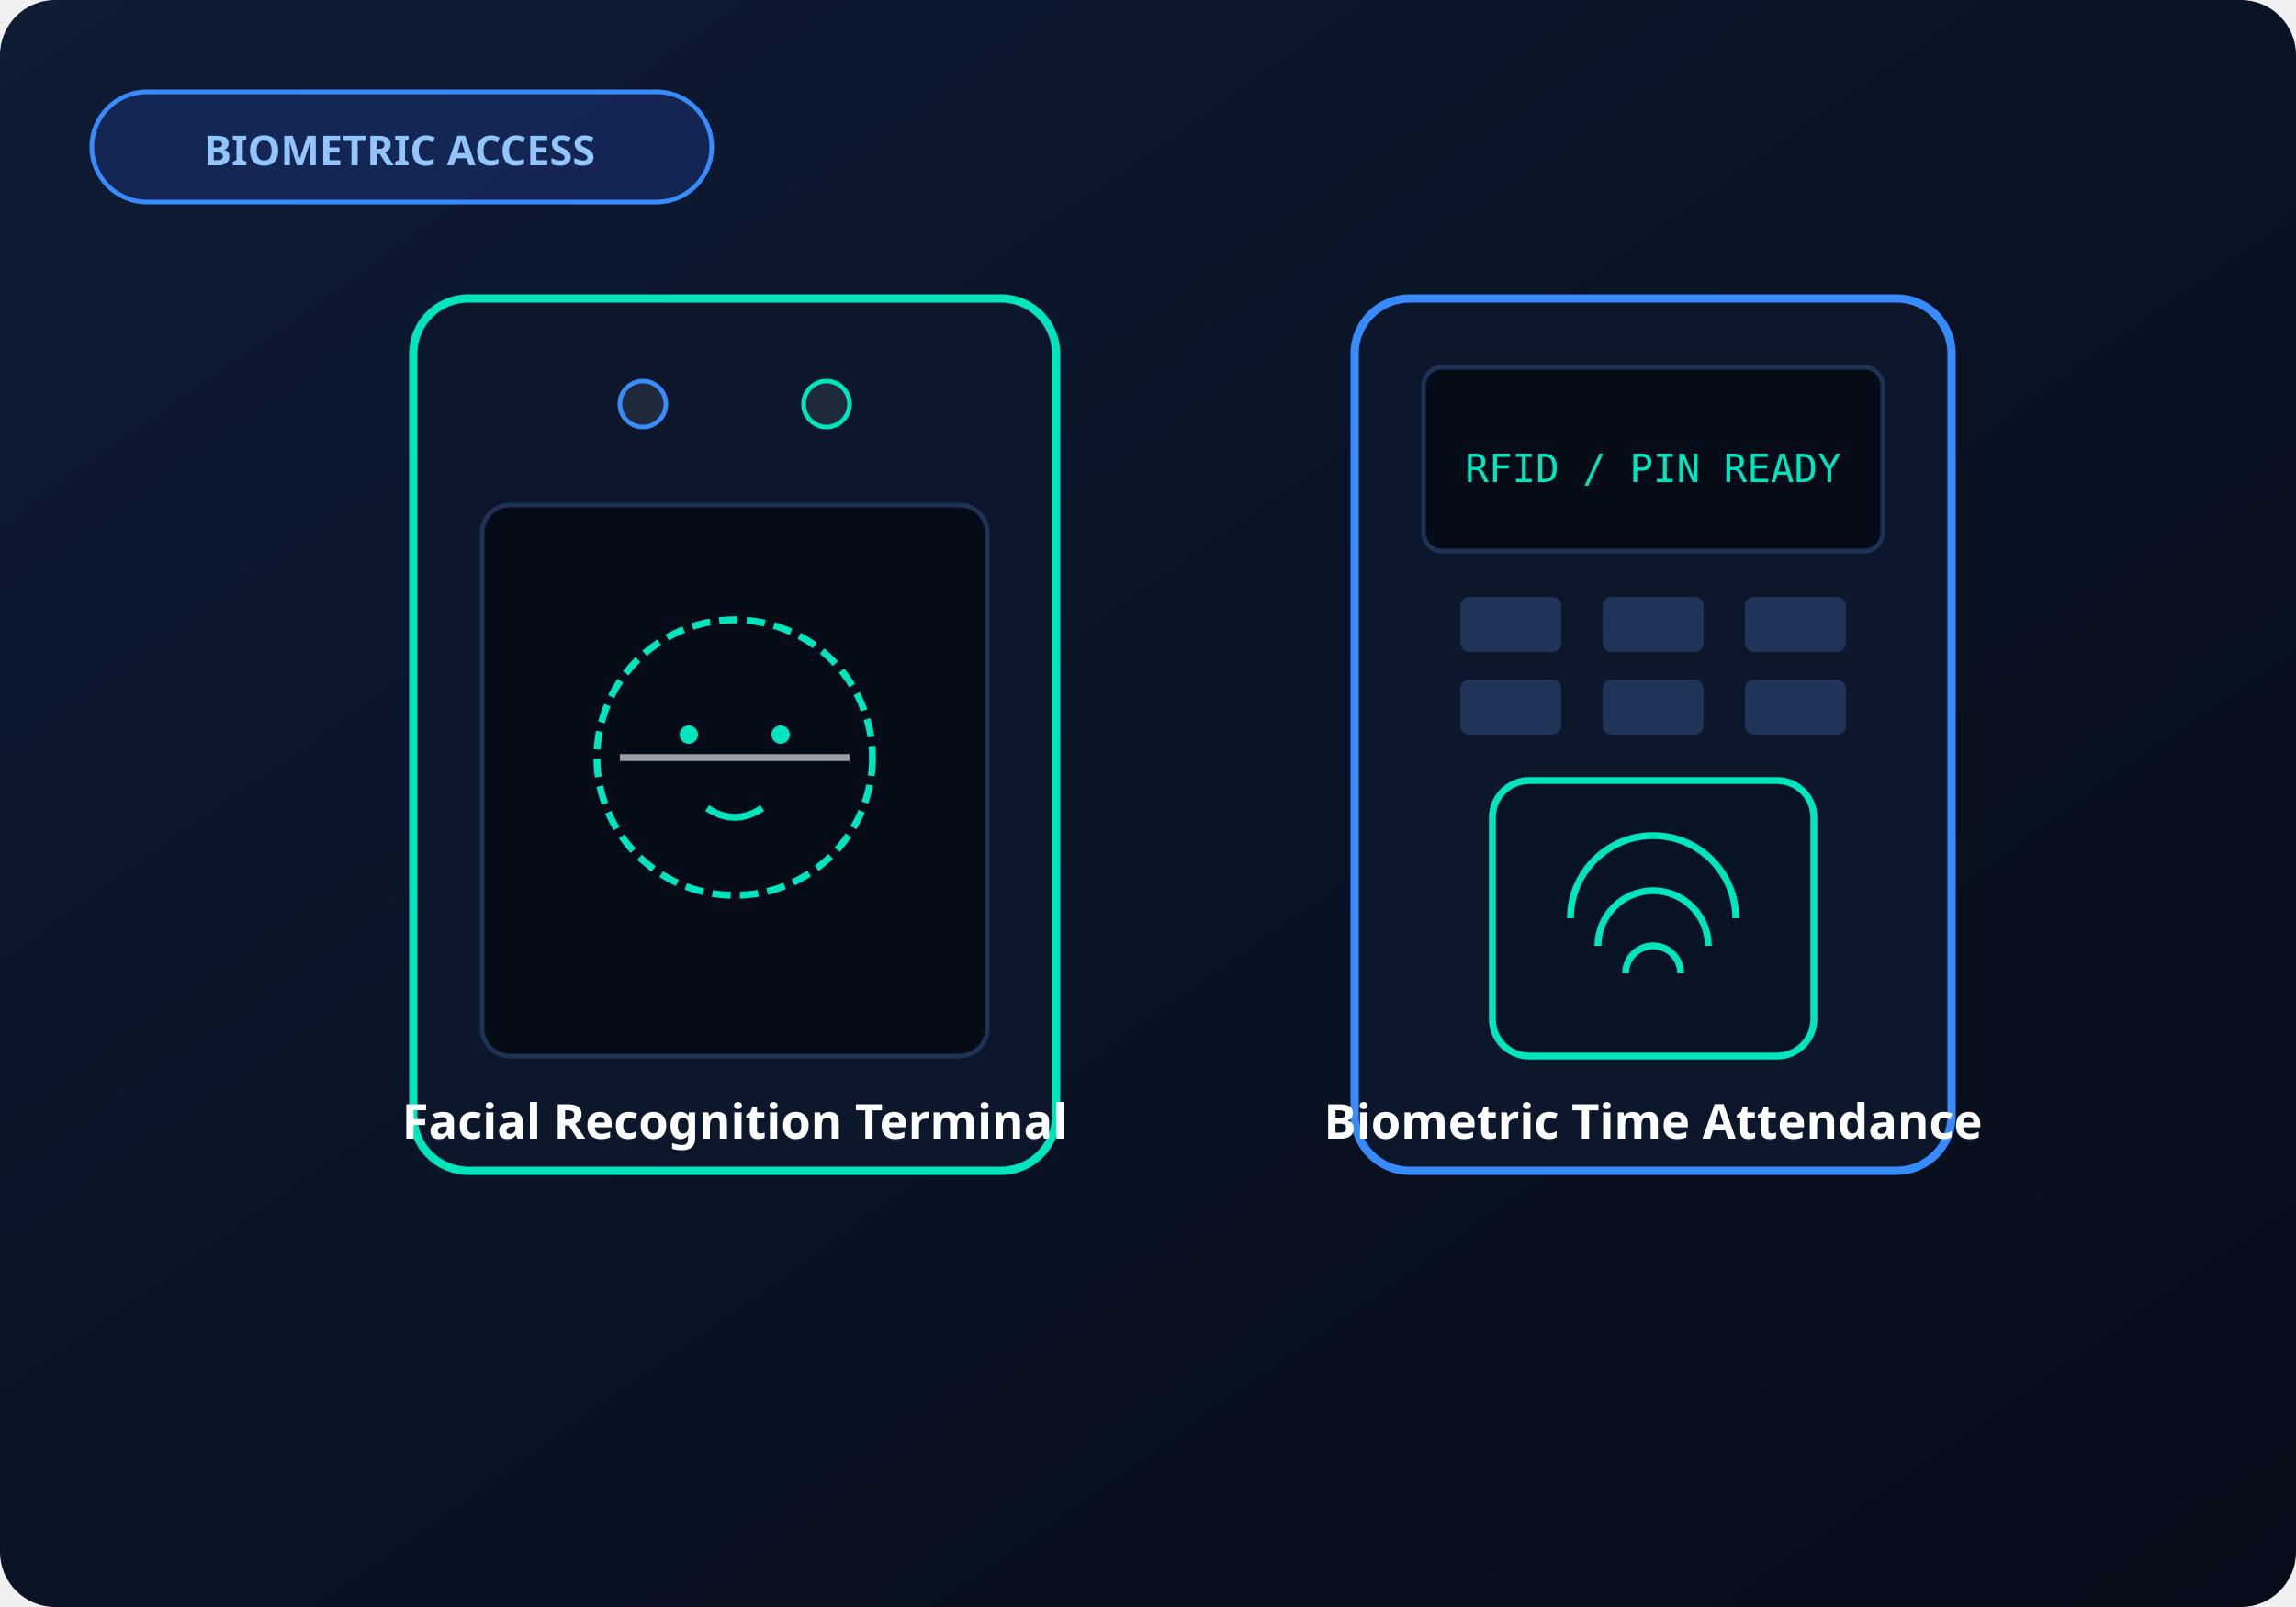
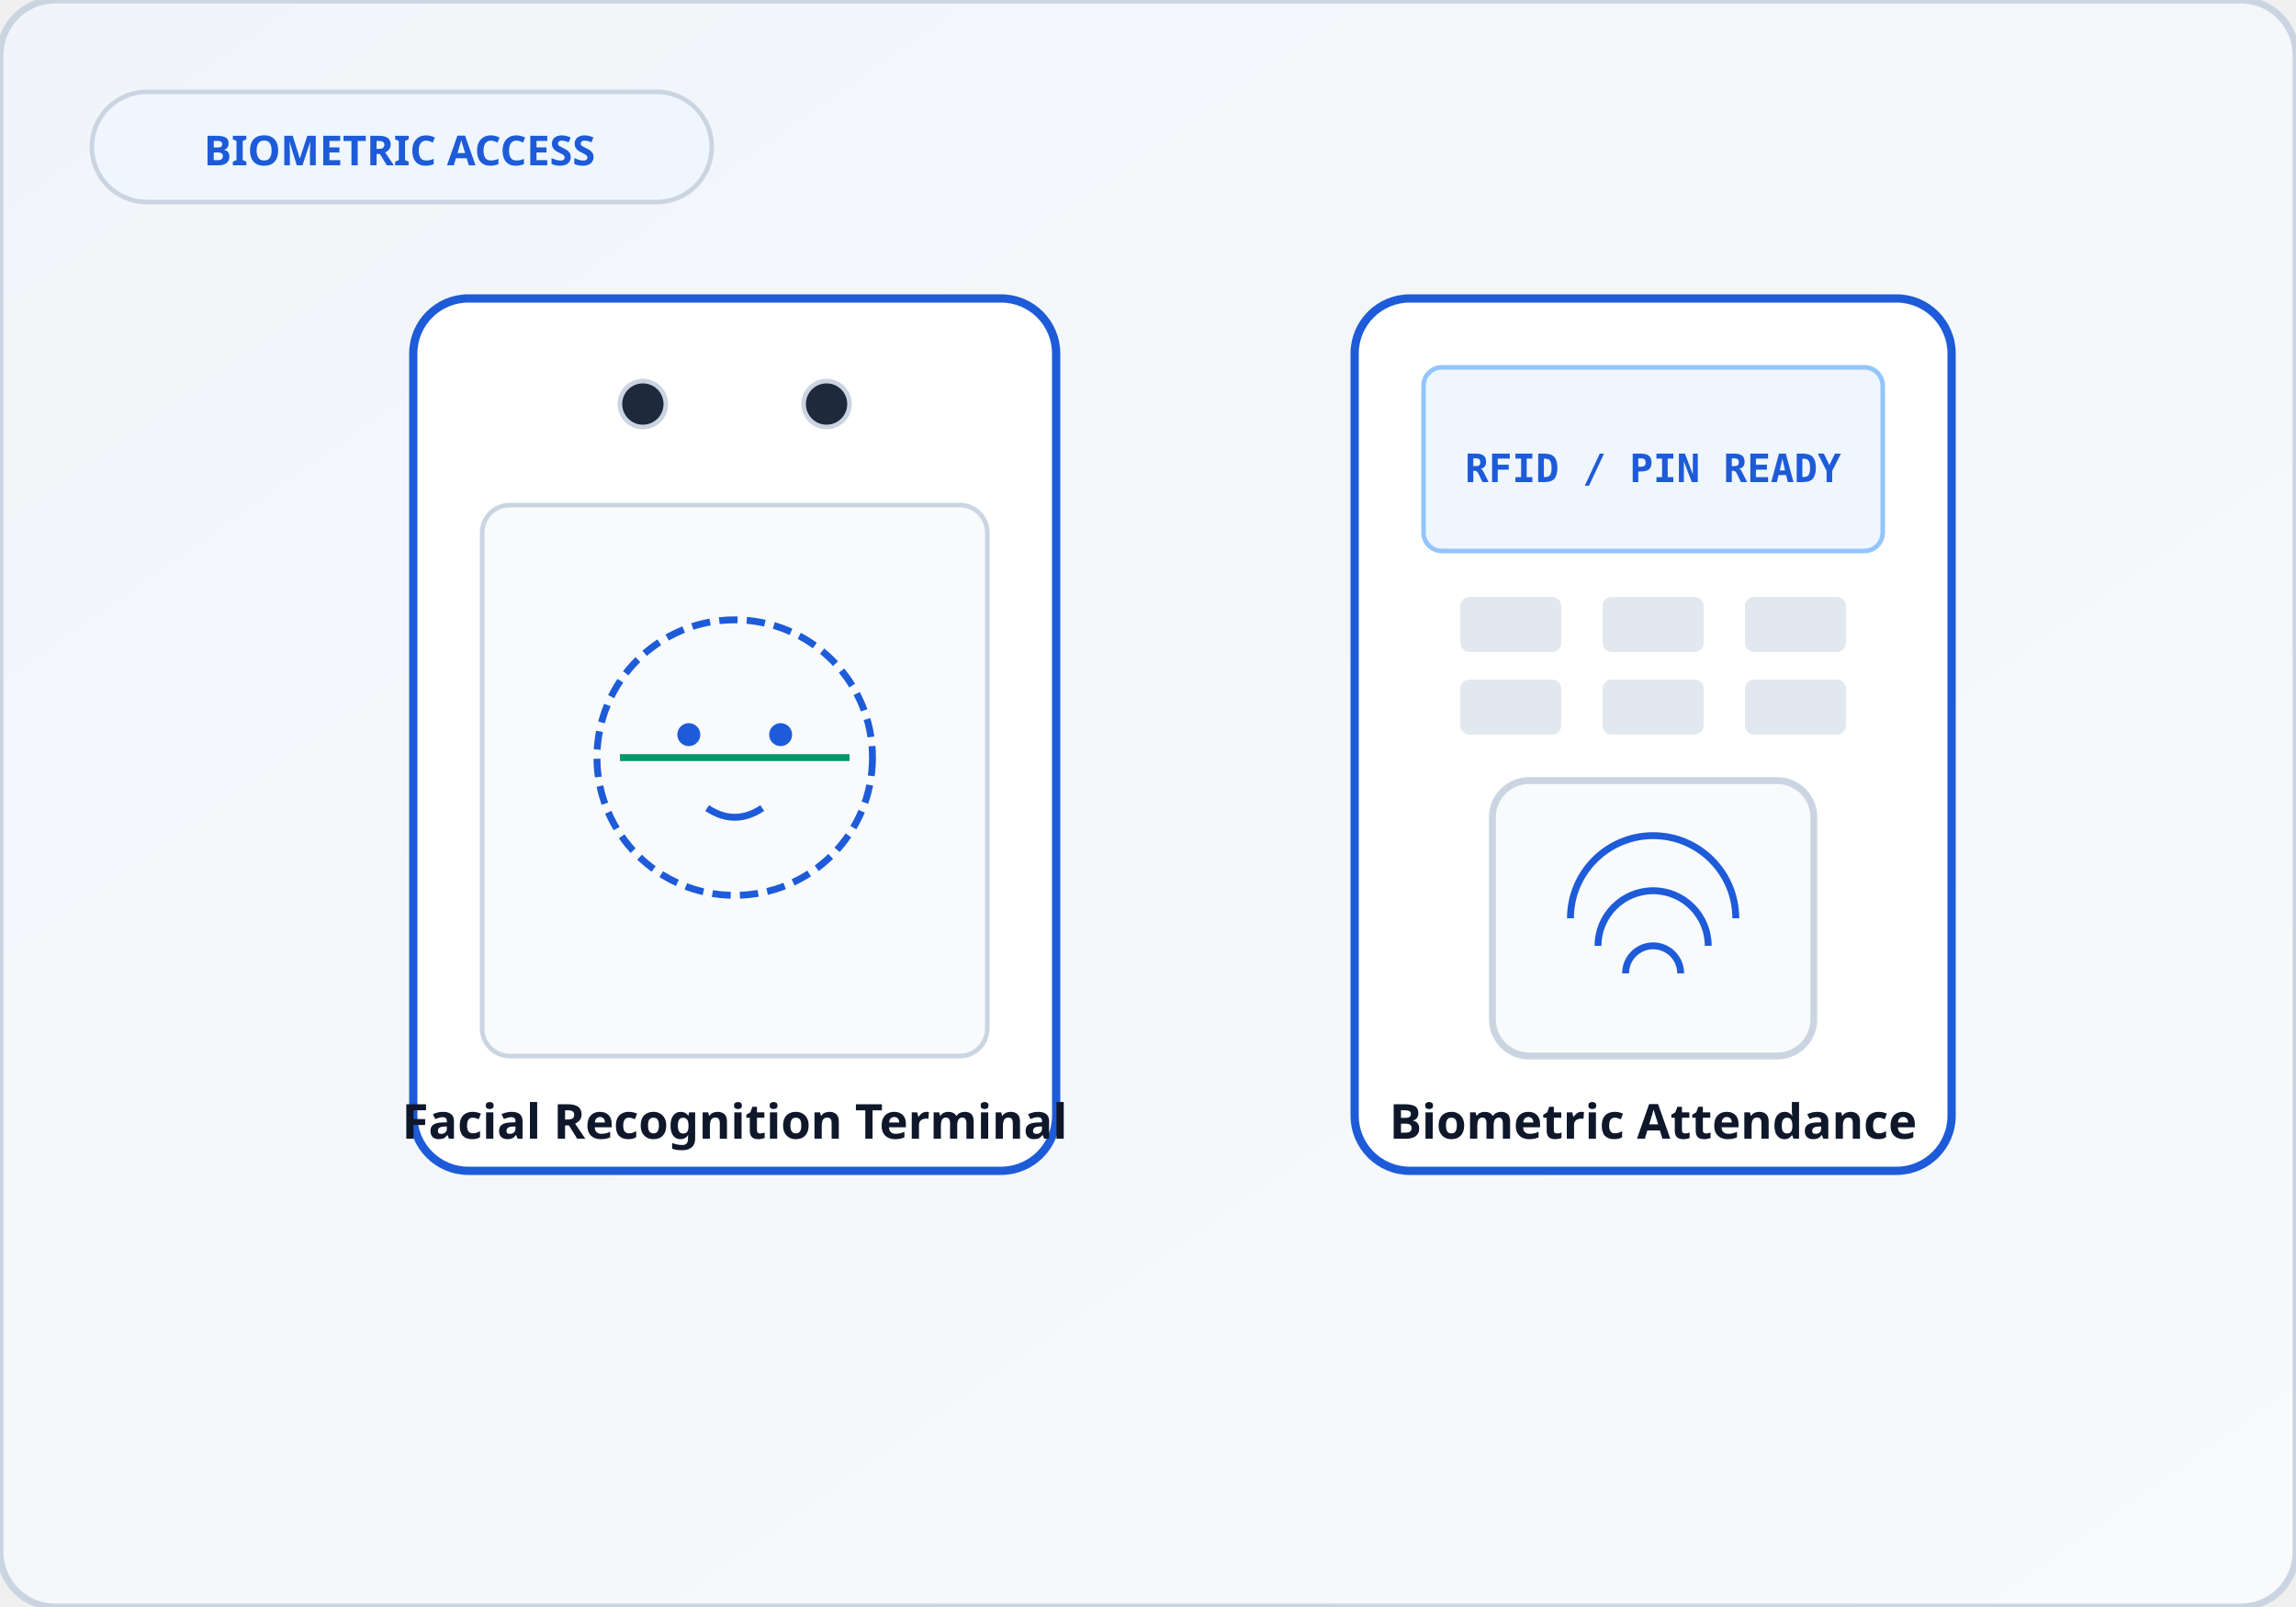
<svg xmlns="http://www.w3.org/2000/svg" viewBox="0 0 500 350" fill="none">
  <defs>
-     <linearGradient id="eqBio" x1="0%" y1="0%" x2="100%" y2="100%">
-       <stop offset="0%" stop-color="#0E1B33" />
-       <stop offset="100%" stop-color="#060C18" />
+     <linearGradient id="eqBioLight" x1="0%" y1="0%" x2="100%" y2="100%">
+       <stop offset="0%" stop-color="#F1F5F9" />
+       <stop offset="100%" stop-color="#F8FAFC" />
    </linearGradient>
  </defs>
-   <rect width="500" height="350" rx="12" fill="url(#eqBio)" />
+   <rect width="500" height="350" rx="12" fill="url(#eqBioLight)" stroke="#CBD5E1" stroke-width="1.5" />
  <g transform="translate(160, 160)">
-     <rect x="-70" y="-95" width="140" height="190" rx="12" fill="#0C172B" stroke="#00E5BE" stroke-width="1.8" />
-     <rect x="-55" y="-50" width="110" height="120" rx="6" fill="#050C17" stroke="#1E3258" />
-     <circle cx="0" cy="5" r="30" stroke="#00E5BE" stroke-width="1.5" stroke-dasharray="4 2" fill="none" />
-     <circle cx="-10" cy="0" r="2" fill="#00E5BE" />
-     <circle cx="10" cy="0" r="2" fill="#00E5BE" />
-     <path d="M-6 16 Q0 20 6 16" stroke="#00E5BE" stroke-width="1.5" fill="none" />
-     <line x1="-25" y1="5" x2="25" y2="5" stroke="#FFFFFF" stroke-width="1.5" opacity="0.6" />
-     <circle cx="-20" cy="-72" r="5" fill="#1E293B" stroke="#388BFD" />
-     <circle cx="20" cy="-72" r="5" fill="#1E293B" stroke="#00E5BE" />
-     <text x="0" y="88" fill="#FFFFFF" font-family="'Plus Jakarta Sans', sans-serif" font-size="10.5" font-weight="700" text-anchor="middle">Facial Recognition Terminal</text>
+     <rect x="-70" y="-95" width="140" height="190" rx="12" fill="#FFFFFF" stroke="#1D5BD8" stroke-width="1.8" />
+     <rect x="-55" y="-50" width="110" height="120" rx="6" fill="#F8FAFC" stroke="#CBD5E1" />
+     <circle cx="0" cy="5" r="30" stroke="#1D5BD8" stroke-width="1.5" stroke-dasharray="4 2" fill="none" />
+     <circle cx="-10" cy="0" r="2.5" fill="#1D5BD8" />
+     <circle cx="10" cy="0" r="2.5" fill="#1D5BD8" />
+     <path d="M-6 16 Q0 20 6 16" stroke="#1D5BD8" stroke-width="1.5" fill="none" />
+     <line x1="-25" y1="5" x2="25" y2="5" stroke="#059669" stroke-width="1.5" />
+     <circle cx="-20" cy="-72" r="5" fill="#1E293B" stroke="#CBD5E1" />
+     <circle cx="20" cy="-72" r="5" fill="#1E293B" stroke="#CBD5E1" />
+     <text x="0" y="88" fill="#0F172A" font-family="'Plus Jakarta Sans', sans-serif" font-size="10.5" font-weight="700" text-anchor="middle">Facial Recognition Terminal</text>
  </g>
  <g transform="translate(360, 160)">
-     <rect x="-65" y="-95" width="130" height="190" rx="12" fill="#0C172B" stroke="#388BFD" stroke-width="1.8" />
-     <rect x="-50" y="-80" width="100" height="40" rx="4" fill="#050C17" stroke="#1E3258" />
-     <text x="0" y="-55" fill="#00E5BE" font-family="monospace" font-size="8.5" text-anchor="middle">RFID / PIN READY</text>
-     <g fill="#1F3458">
+     <rect x="-65" y="-95" width="130" height="190" rx="12" fill="#FFFFFF" stroke="#1D5BD8" stroke-width="1.8" />
+     <rect x="-50" y="-80" width="100" height="40" rx="4" fill="#EFF6FF" stroke="#93C5FD" />
+     <text x="0" y="-55" fill="#1D5BD8" font-family="monospace" font-size="8.5" font-weight="700" text-anchor="middle">RFID / PIN READY</text>
+     <g fill="#E2E8F0">
      <rect x="-42" y="-30" width="22" height="12" rx="2" />
      <rect x="-11" y="-30" width="22" height="12" rx="2" />
      <rect x="20" y="-30" width="22" height="12" rx="2" />
      <rect x="-42" y="-12" width="22" height="12" rx="2" />
      <rect x="-11" y="-12" width="22" height="12" rx="2" />
      <rect x="20" y="-12" width="22" height="12" rx="2" />
    </g>
-     <rect x="-35" y="10" width="70" height="60" rx="8" fill="#081426" stroke="#00E5BE" stroke-width="1.5" />
-     <g stroke="#00E5BE" stroke-width="1.5" fill="none">
+     <rect x="-35" y="10" width="70" height="60" rx="8" fill="#F8FAFC" stroke="#CBD5E1" stroke-width="1.5" />
+     <g stroke="#1D5BD8" stroke-width="1.5" fill="none">
      <path d="M-18 40 A18 18 0 0 1 18 40" />
      <path d="M-12 46 A12 12 0 0 1 12 46" />
      <path d="M-6 52 A6 6 0 0 1 6 52" />
    </g>
-     <text x="0" y="88" fill="#FFFFFF" font-family="'Plus Jakarta Sans', sans-serif" font-size="10.5" font-weight="700" text-anchor="middle">Biometric Time Attendance</text>
+     <text x="0" y="88" fill="#0F172A" font-family="'Plus Jakarta Sans', sans-serif" font-size="10.5" font-weight="700" text-anchor="middle">Biometric Attendance</text>
  </g>
-   <rect x="20" y="20" width="135" height="24" rx="12" fill="#1E3A8A" fill-opacity="0.4" stroke="#388BFD" stroke-width="1" />
-   <text x="87" y="36" fill="#93C5FD" font-family="'Plus Jakarta Sans', sans-serif" font-size="9" font-weight="700" text-anchor="middle">BIOMETRIC ACCESS</text>
+   <rect x="20" y="20" width="135" height="24" rx="12" fill="#EFF6FF" stroke="#CBD5E1" stroke-width="1" />
+   <text x="87" y="36" fill="#1D5BD8" font-family="'Plus Jakarta Sans', sans-serif" font-size="9" font-weight="700" text-anchor="middle">BIOMETRIC ACCESS</text>
</svg>
